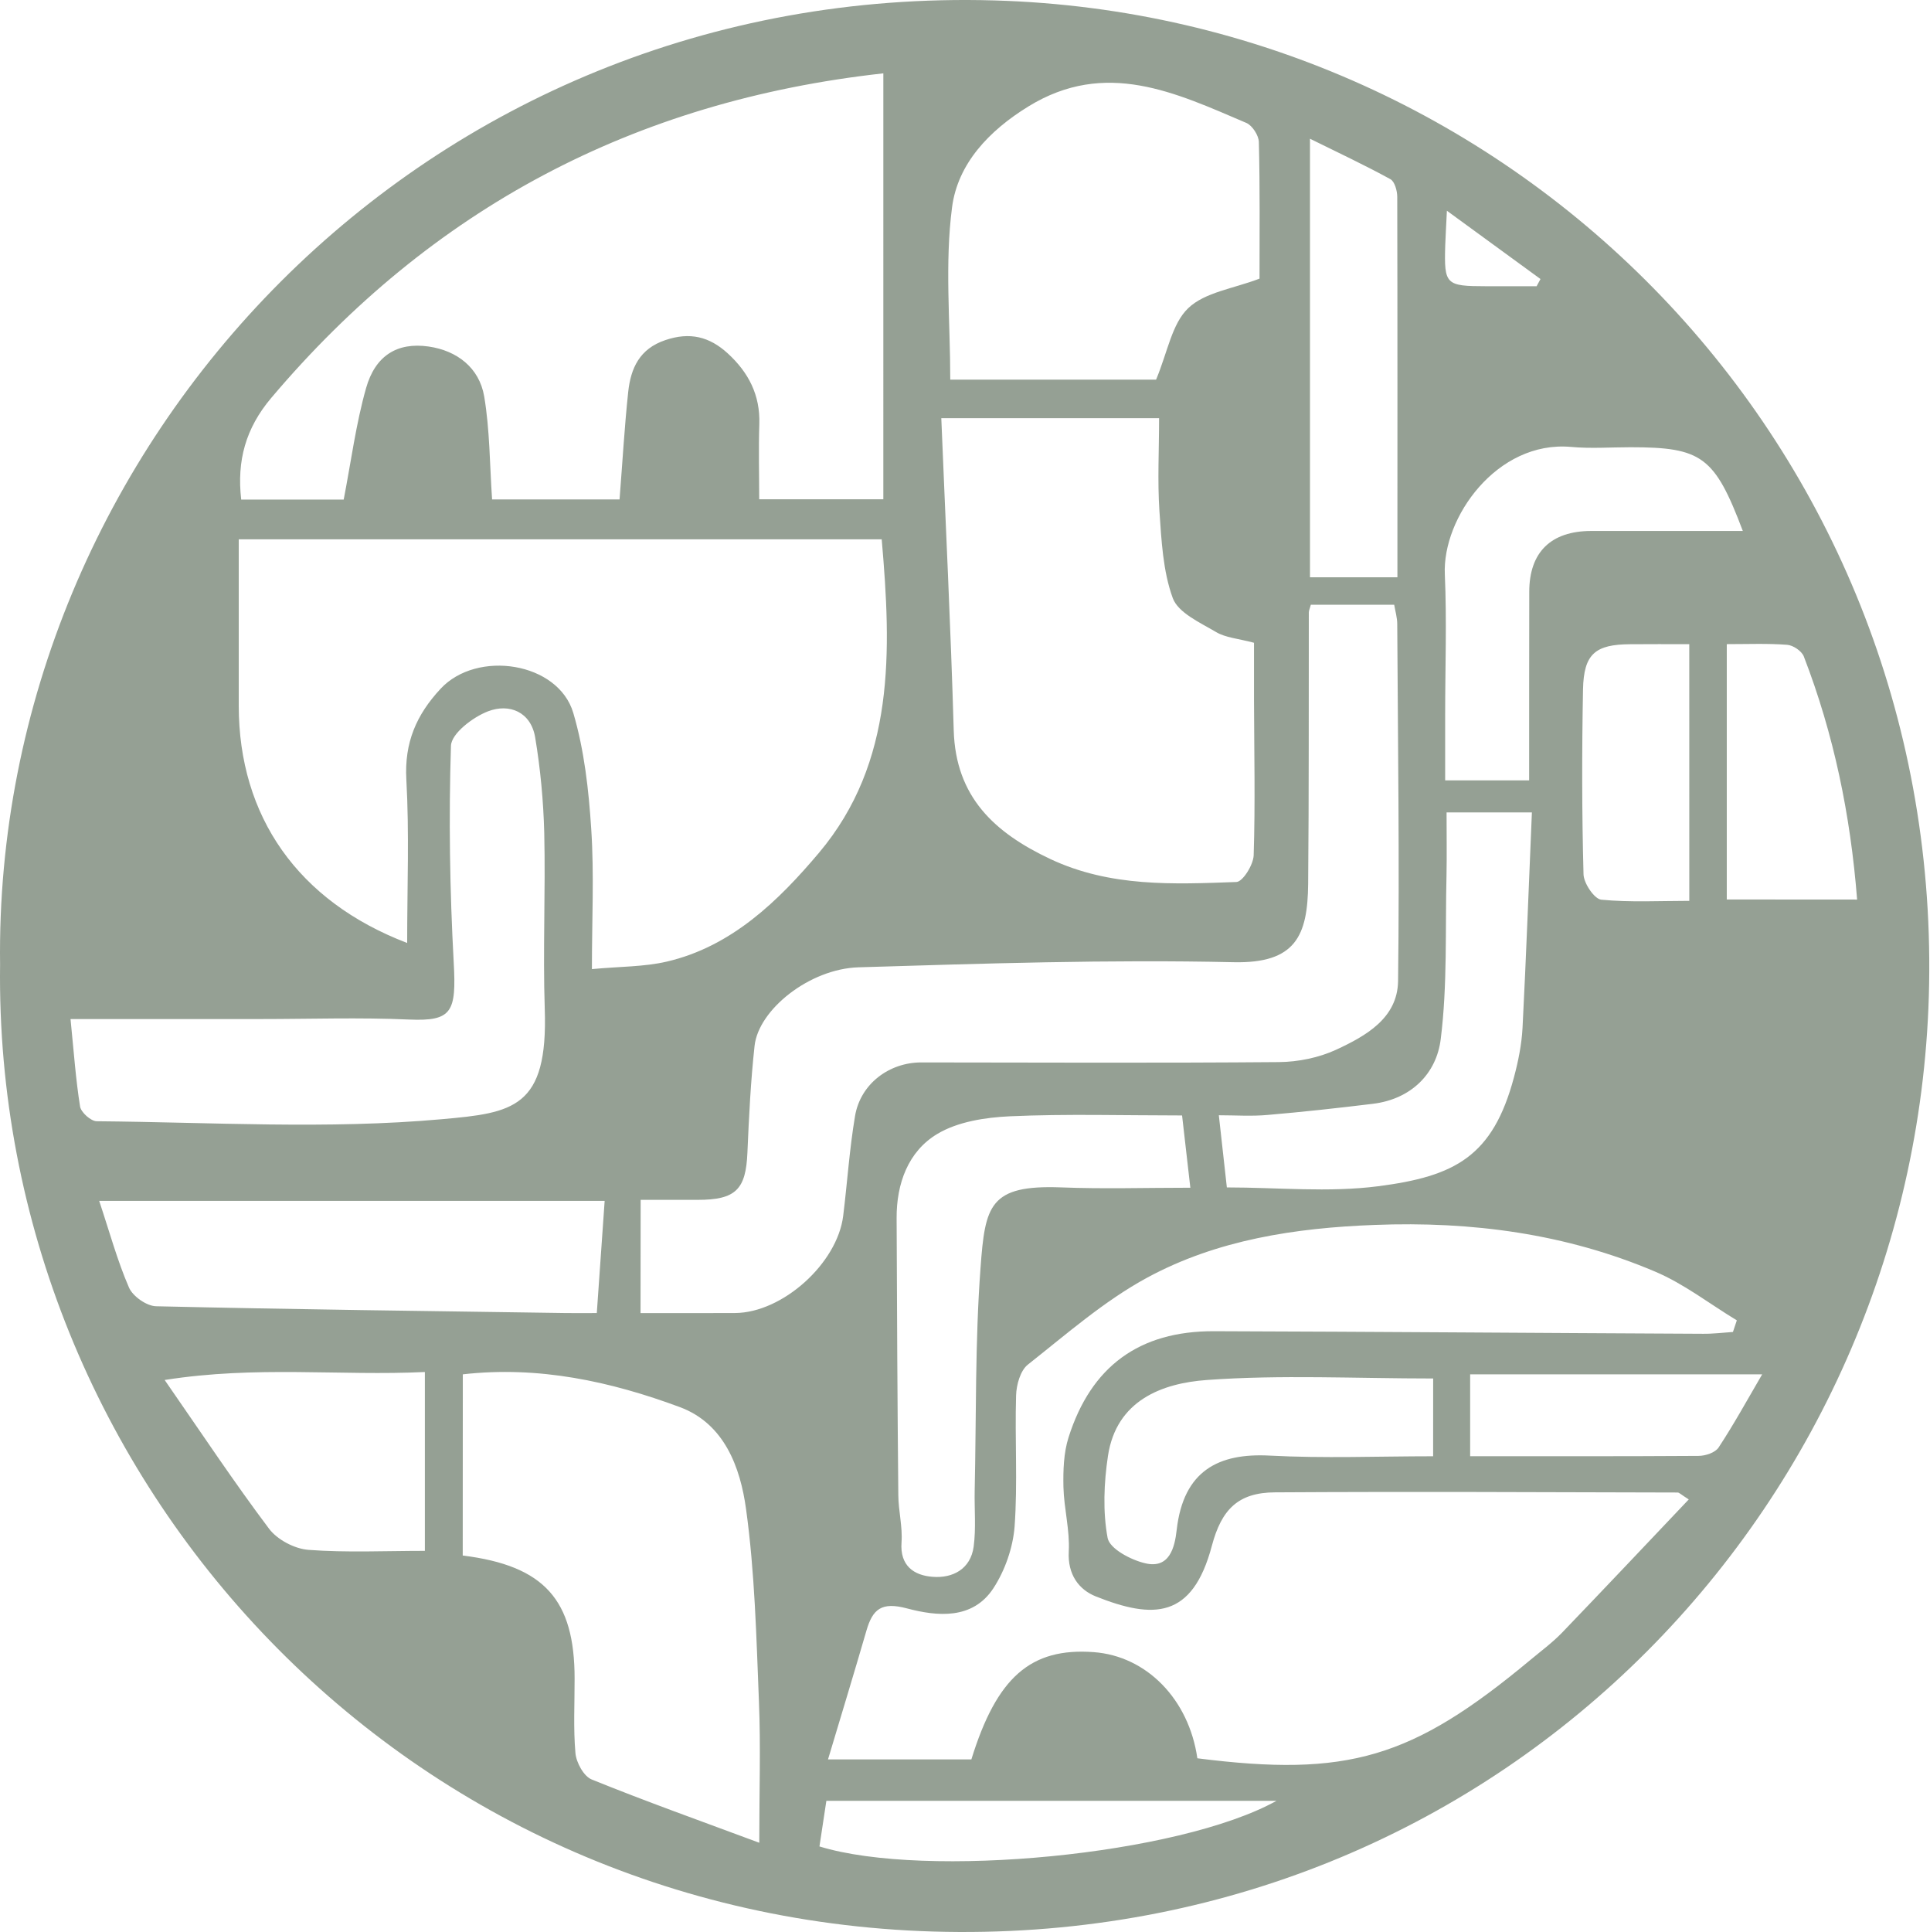
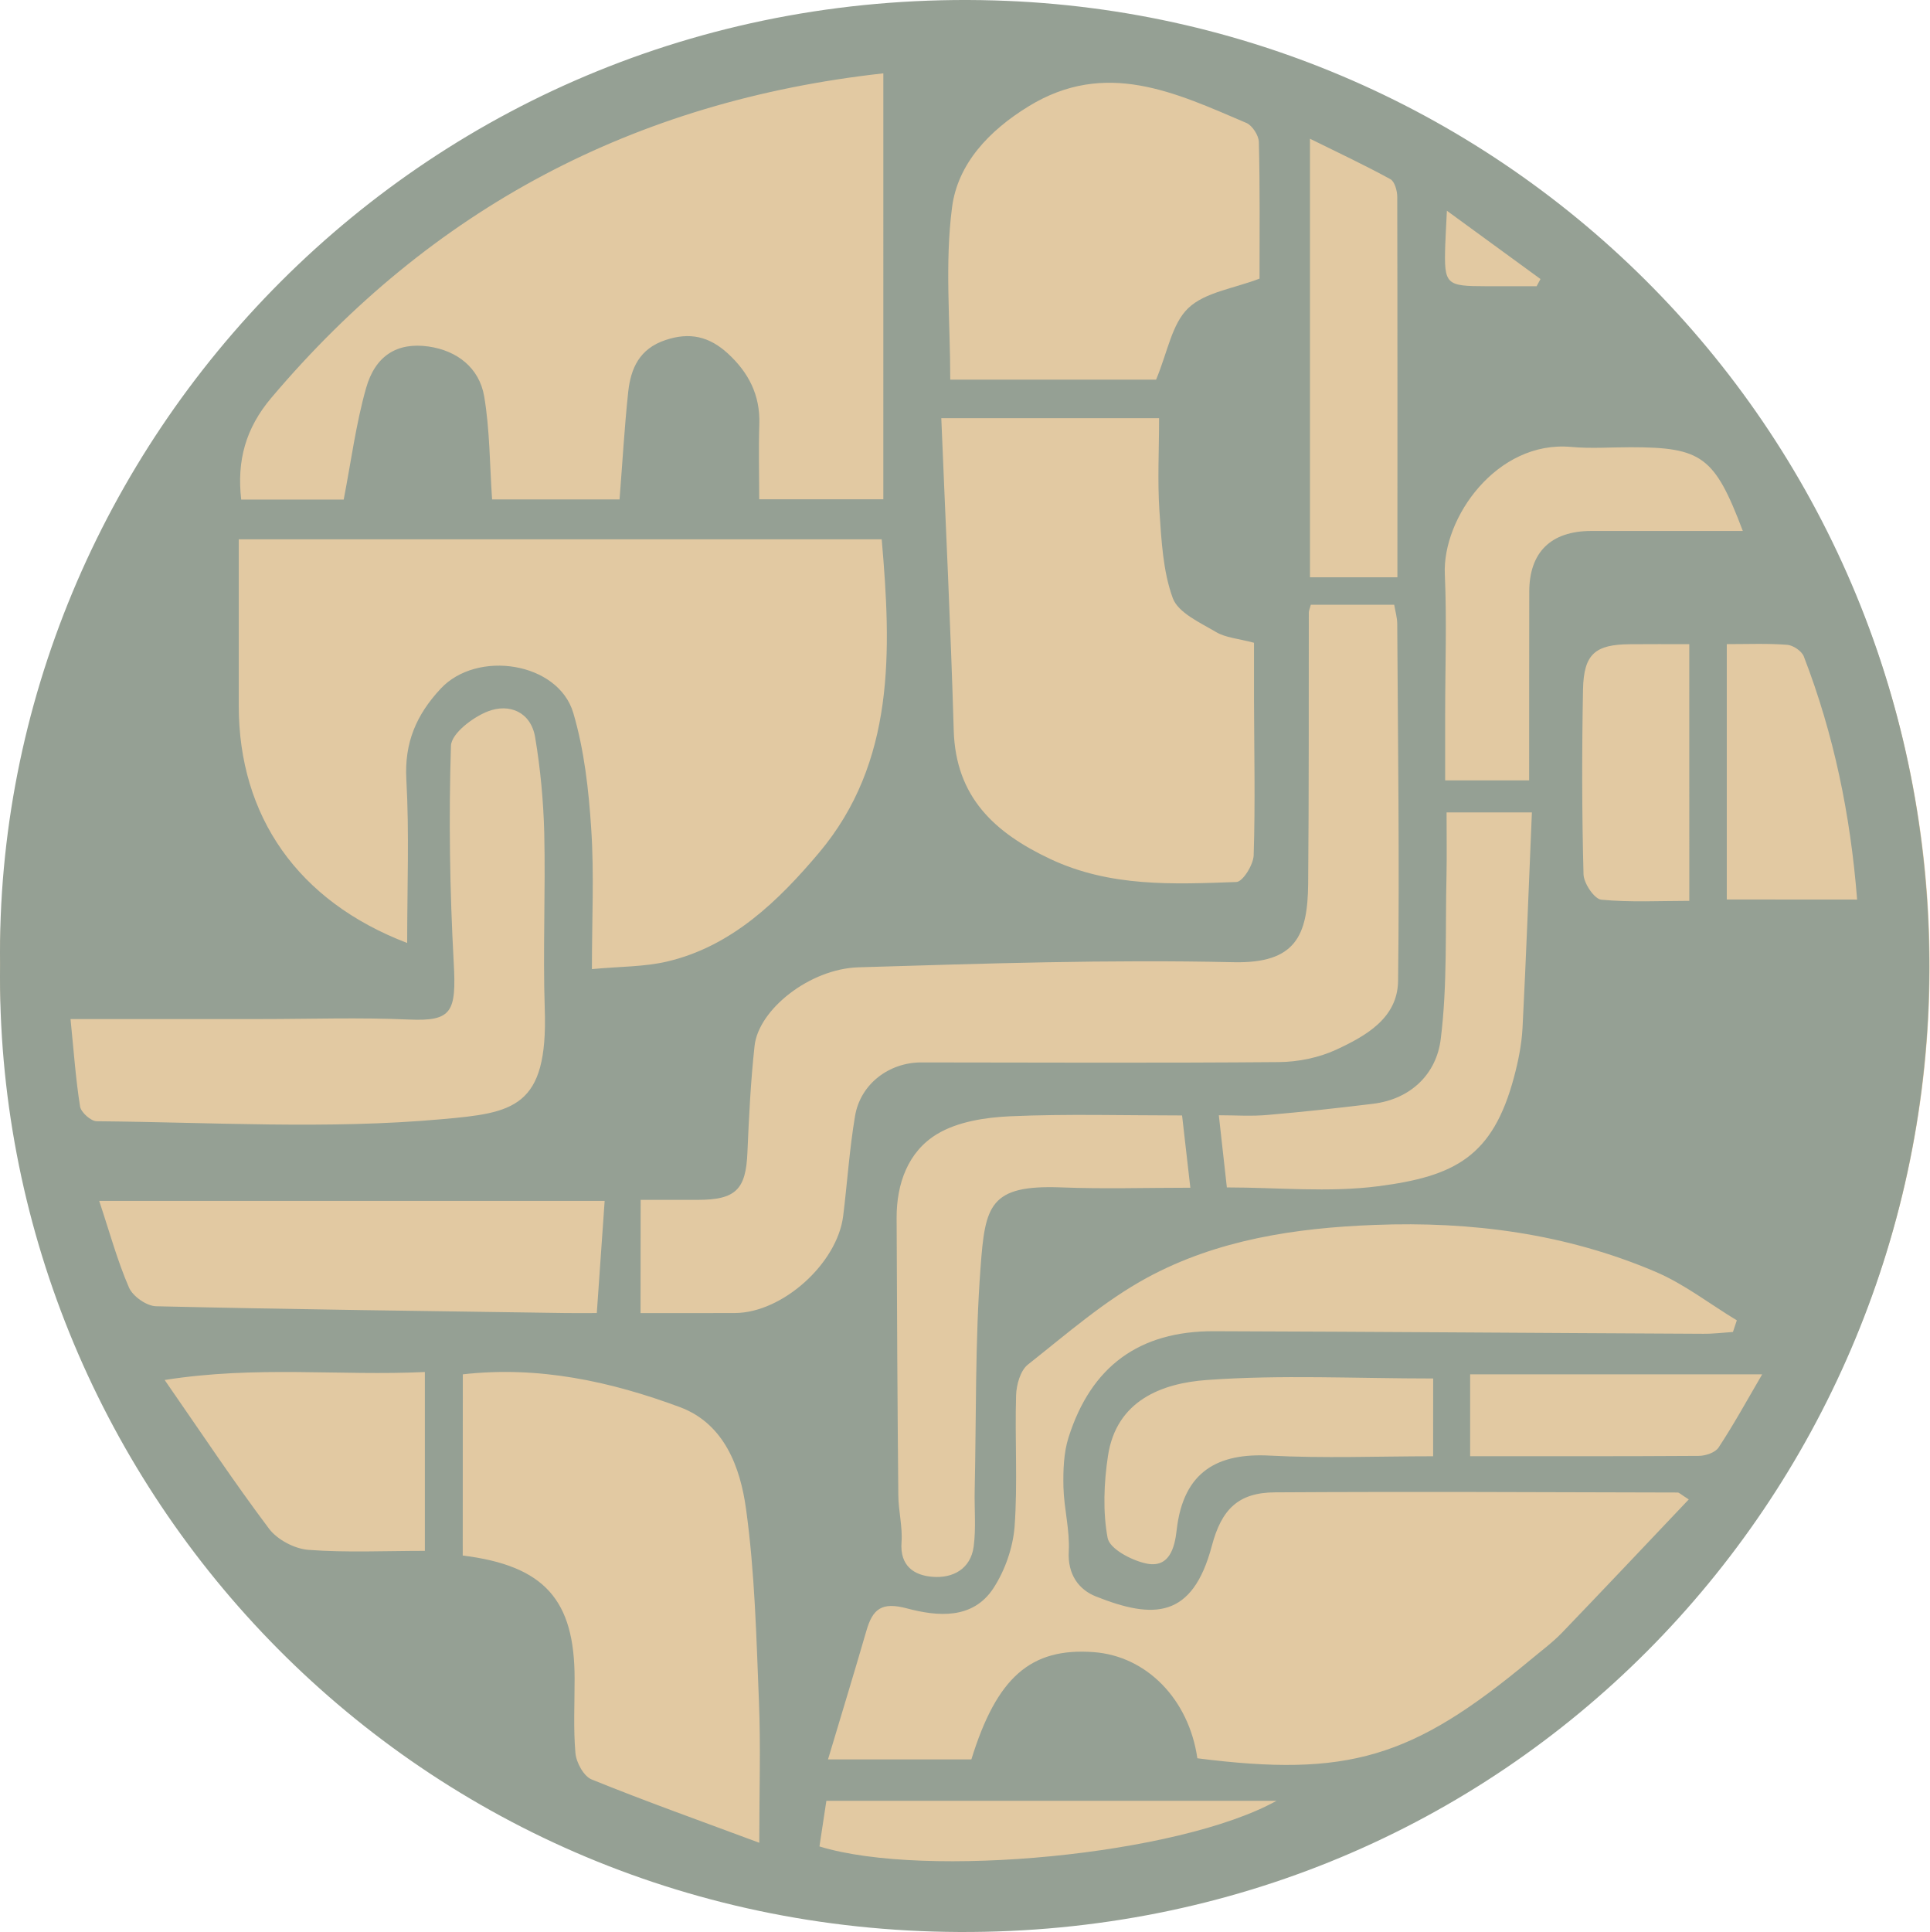
<svg xmlns="http://www.w3.org/2000/svg" viewBox="0 0 1023 1024">
+   <circle cx="511.5" cy="512.0" r="511.5" fill="#e2c9a2" />
  <path d="M814.63 151.713c0.705-1.277 1.365-2.545 2.052-3.822-15.783-11.527-31.566-23.053-49.617-36.196-0.44 8.917-0.705 13.578-0.881 18.269-0.616 20.941 0.176 21.717 21.811 21.748h26.626zM676.705 954.48h-238.612c-1.215 7.988-2.457 16.125-3.664 24.172 56.391 17.306 190.579 4.571 242.278-24.172zM779.392 771.824c41.447 0 81.246 0.088 121.077-0.176 3.699 0 8.886-1.735 10.657-4.474 7.953-12.055 14.913-24.762 23.084-38.743h-154.818zM895.56 341.421c-11.434 0-21.314-0.062-31.225 0.031-18.61 0.088-24.699 5.099-25.104 23.893-0.616 32.654-0.616 65.339 0.264 97.992 0.088 4.782 5.716 13.111 9.383 13.515 15.411 1.488 31.039 0.616 46.698 0.616zM984.542 476.789c-3.514-44.864-12.334-87.615-28.242-128.813-1.083-2.889-5.689-5.998-8.855-6.218-10.315-0.793-20.723-0.352-32.001-0.352v135.338zM759.787 730.626c-41.229 0-80.749-2.052-119.896 0.793-23.954 1.709-48.064 10.874-52.508 40.234-2.14 14.261-2.792 29.516-0.176 43.529 1.118 5.716 12.366 11.651 19.946 13.39 12.863 3.047 15.628-8.446 16.653-17.616 3.576-31.629 22.37-40.888 49.338-39.458 28.708 1.524 57.572 0.352 86.622 0.352zM87.292 731.419c19.76 28.49 36.817 54.215 55.335 78.822 4.377 5.839 13.546 10.657 20.879 11.217 20.225 1.524 40.638 0.528 61.735 0.528v-94.792c-44.865 2.14-89.138-3.479-137.948 4.227zM740.834 305.958c0-68.135 0.063-134.872-0.088-201.609 0-3.232-1.365-8.138-3.637-9.382-13.484-7.398-27.466-13.95-42.627-21.438v232.429zM923.957 281.445c-14.944-39.489-21.686-44.398-59.559-44.398-10.532 0-21.127 0.793-31.598-0.176-39.209-3.444-68.196 37.501-66.83 67.545 1.083 24.7 0.176 49.462 0.176 74.194v35.015h44.522c0-33.928 0-66.955 0.063-99.95 0-20.971 11.464-32.219 32.809-32.25h80.376zM766.892 430.588c0 12.21 0.176 22.681-0.032 33.151-0.705 29.081 0.528 58.41-3.074 87.087-2.272 18.238-15.628 31.722-35.916 34.207-18.579 2.263-37.159 4.315-55.77 5.901-8.516 0.793-17.15 0.176-25.943 0.176 1.55 14.137 2.862 25.446 4.254 38.246 26.813 0 53.874 2.765 80.159-0.616 40.732-5.249 60.834-15.691 72.080-57.852 2.272-8.481 4.042-17.305 4.509-26.035 1.955-37.998 3.32-75.996 4.967-114.242zM626.676 591.216c-31.287 0-61.33-0.898-91.281 0.44-13.111 0.616-27.714 2.862-38.588 9.414-15.38 9.259-21.562 26.285-21.469 44.616 0.176 48.903 0.44 97.837 0.898 146.771 0.063 8.323 2.299 16.747 1.709 24.949-0.96 12.553 6.649 17.586 16.405 18.331 10.657 0.881 20.226-4.042 21.841-16.031 1.277-9.631 0.352-19.604 0.528-29.392 0.881-39.458 0.176-79.041 3.109-118.405 2.422-32.965 4.721-43.995 42.72-42.565 22.37 0.881 44.833 0.176 68.507 0.176-1.585-13.888-2.889-25.29-4.377-38.246zM52.58 636.48c5.531 16.56 9.631 31.752 15.815 45.982 2.052 4.659 9.351 9.786 14.385 9.88 72.454 1.682 144.938 2.545 217.423 3.602 5.496 0.063 10.998 0 16.187 0 1.524-21.282 2.801-39.955 4.166-59.466zM37.387 540.102c1.744 17.306 2.765 31.97 5.064 46.387 0.528 3.109 5.751 7.794 8.855 7.794 61.020 0.528 122.413 4.377 182.935-1.083 37.78-3.355 56.36-5.839 54.558-58.442-1.022-31.007 0.44-62.138-0.264-93.238-0.44-16.933-2.017-33.959-4.817-50.675-2.272-13.514-13.671-18.175-25.011-13.825-8.014 3.074-19.449 11.775-19.636 18.299-1.207 38.216-0.616 76.586 1.462 114.802 1.462 26.285-0.881 31.224-23.551 30.261-26.285-1.18-52.693-0.264-79.009-0.264h-100.572zM503.812 201.214h109.085c6.121-14.634 8.358-29.578 17.026-37.874 8.824-8.455 23.923-10.346 37.811-15.659 0-22.929 0.264-47.66-0.352-72.36-0.062-3.514-3.452-8.789-6.614-10.159-37.47-15.97-74.597-33.99-115.64-8.701-20.847 12.832-37.376 30.324-40.39 53.346-3.919 29.858-0.96 60.585-0.96 91.406zM245.313 824.462c43.31 5.372 59.311 23.488 59.311 65.214 0.031 13.174-0.705 26.441 0.44 39.489 0.44 5.038 4.412 12.303 8.604 13.981 28.553 11.589 57.634 21.935 88.859 33.555 0-27.496 0.793-51.171-0.176-74.783-1.365-34.083-2.175-68.384-6.834-102.063-3.012-22.059-11.464-45.236-35.015-54.029-36.817-13.67-74.97-21.966-115.142-17.398zM499.025 221.656c2.299 56.452 5.002 110.917 6.588 165.413 1.022 35.418 21.655 54.309 51.264 68.259 31.784 14.913 65.184 13.359 98.583 12.148 3.382-0.088 9.010-9.134 9.165-14.136 0.881-27.372 0.264-54.775 0.176-82.209-0.031-10.377 0-20.754 0-30.448-8.358-2.237-15.069-2.669-20.164-5.716-8.455-5.002-20.009-10.16-22.898-17.958-5.249-14.385-5.998-30.634-7.081-46.231-1.057-16.063-0.176-32.281-0.176-49.12zM339.577 695.959c17.678 0 33.928 0.063 50.177-0.031 25.104-0.176 54.154-26.285 57.261-51.513 2.175-17.647 3.329-35.418 6.279-52.911 2.889-17.087 18.144-28.397 35.078-28.397 63.257 0.063 126.452 0.352 189.709-0.176 10.16-0.088 21.096-2.334 30.261-6.552 15.659-7.266 32.592-16.684 32.841-36.444 0.793-63.040-0.088-126.11-0.44-189.15 0-3.452-1.057-6.896-1.612-10.253h-44.211c-0.528 2.078-1.057 3.074-1.057 4.069-0.088 47.971 0.088 95.91-0.352 143.882-0.264 27.403-6.588 42.254-39.582 41.508-66.209-1.488-132.542 0.705-198.781 2.704-25.974 0.793-53.035 22.432-55.117 41.634-2.052 18.734-2.986 37.655-3.787 56.452-0.793 19.667-6.156 25.166-26.346 25.166h-30.262zM468.297 38.875c-132.231 14.602-239.699 71.739-324.549 172.092-13.515 16.031-18.239 33.182-15.876 53.812h54.339c3.946-20.35 6.491-40.11 11.838-59 4.879-17.306 16.529-24.483 33.151-22.122 15.1 2.175 26.875 11.247 29.484 26.409 3.012 17.803 2.924 36.164 4.192 54.651h67.576c1.55-19.667 2.607-38.433 4.597-57.075 1.365-12.458 5.962-22.773 19.667-27.371 12.987-4.412 23.364-1.894 33.151 7.081 10.999 10.097 17.182 22.059 16.684 37.407-0.44 13.391-0.062 26.844-0.062 39.862h65.804zM215.859 499.787c0-29.858 1.154-58.317-0.44-86.652-1.083-19.512 5.311-34.27 18.145-48.064 19.324-20.816 62.418-14.199 70.372 12.832 5.839 19.791 8.173 40.887 9.507 61.548 1.585 23.954 0.352 48.064 0.352 74.193 14.913-1.4 27.621-1.18 39.582-3.946 34.611-7.988 59.529-32.499 80.749-57.633 40.545-48.095 38.433-107.127 33.306-166.221h-340.862v88.236c0.031 58.597 31.349 103.586 89.262 125.706zM438.973 932.52h75.996c13.484-43.59 31.473-59.311 64.841-56.856 28.056 2.052 50.457 24.979 54.962 56.266 79.786 10.129 113.806 0.088 176.474-52.073 5.654-4.721 11.651-9.134 16.777-14.415 22.37-23.272 44.522-46.728 67.265-70.714-4.289-2.73-5.099-3.664-5.874-3.664-71.179-0.176-142.328-0.528-213.477-0.088-19.636 0.088-28.367 9.165-33.461 28.273-10.316 38.961-31.163 38.961-61.486 26.906-9.072-3.602-15.069-11.683-14.385-23.862 0.616-11.277-2.545-22.712-2.827-34.114-0.176-8.789 0.088-18.051 2.704-26.315 11.962-37.718 37.532-56.391 77.021-56.297 86.435 0.264 172.869 0.96 259.273 1.365 5.346 0.063 10.657-0.616 15.938-0.96l2.052-6.156c-14.385-8.701-27.932-19.324-43.28-25.818-47.381-20.165-97.433-26.751-148.698-24.763-42.005 1.585-83.483 7.829-120.641 27.962-22.743 12.334-42.72 29.888-63.227 46.076-3.981 3.135-6.086 10.719-6.244 16.281-0.705 23.177 0.881 46.448-0.793 69.564-0.881 11.185-5.064 23.208-11.217 32.654-11.029 16.87-29.919 14.944-45.827 10.718-13.515-3.602-18.176 0.352-21.501 11.776-6.491 22.37-13.297 44.646-20.381 68.29zM0.042 511.288c-3.576-275.398 224.88-519.851 527.215-511.059 277.355 8.050 500.402 236.623 495.461 521.28-4.721 271.981-222.673 503.82-514.29 502.484-292.952-1.303-511.897-239.575-508.386-512.705z" fill="rgb(149, 160, 148)" />
</svg>
